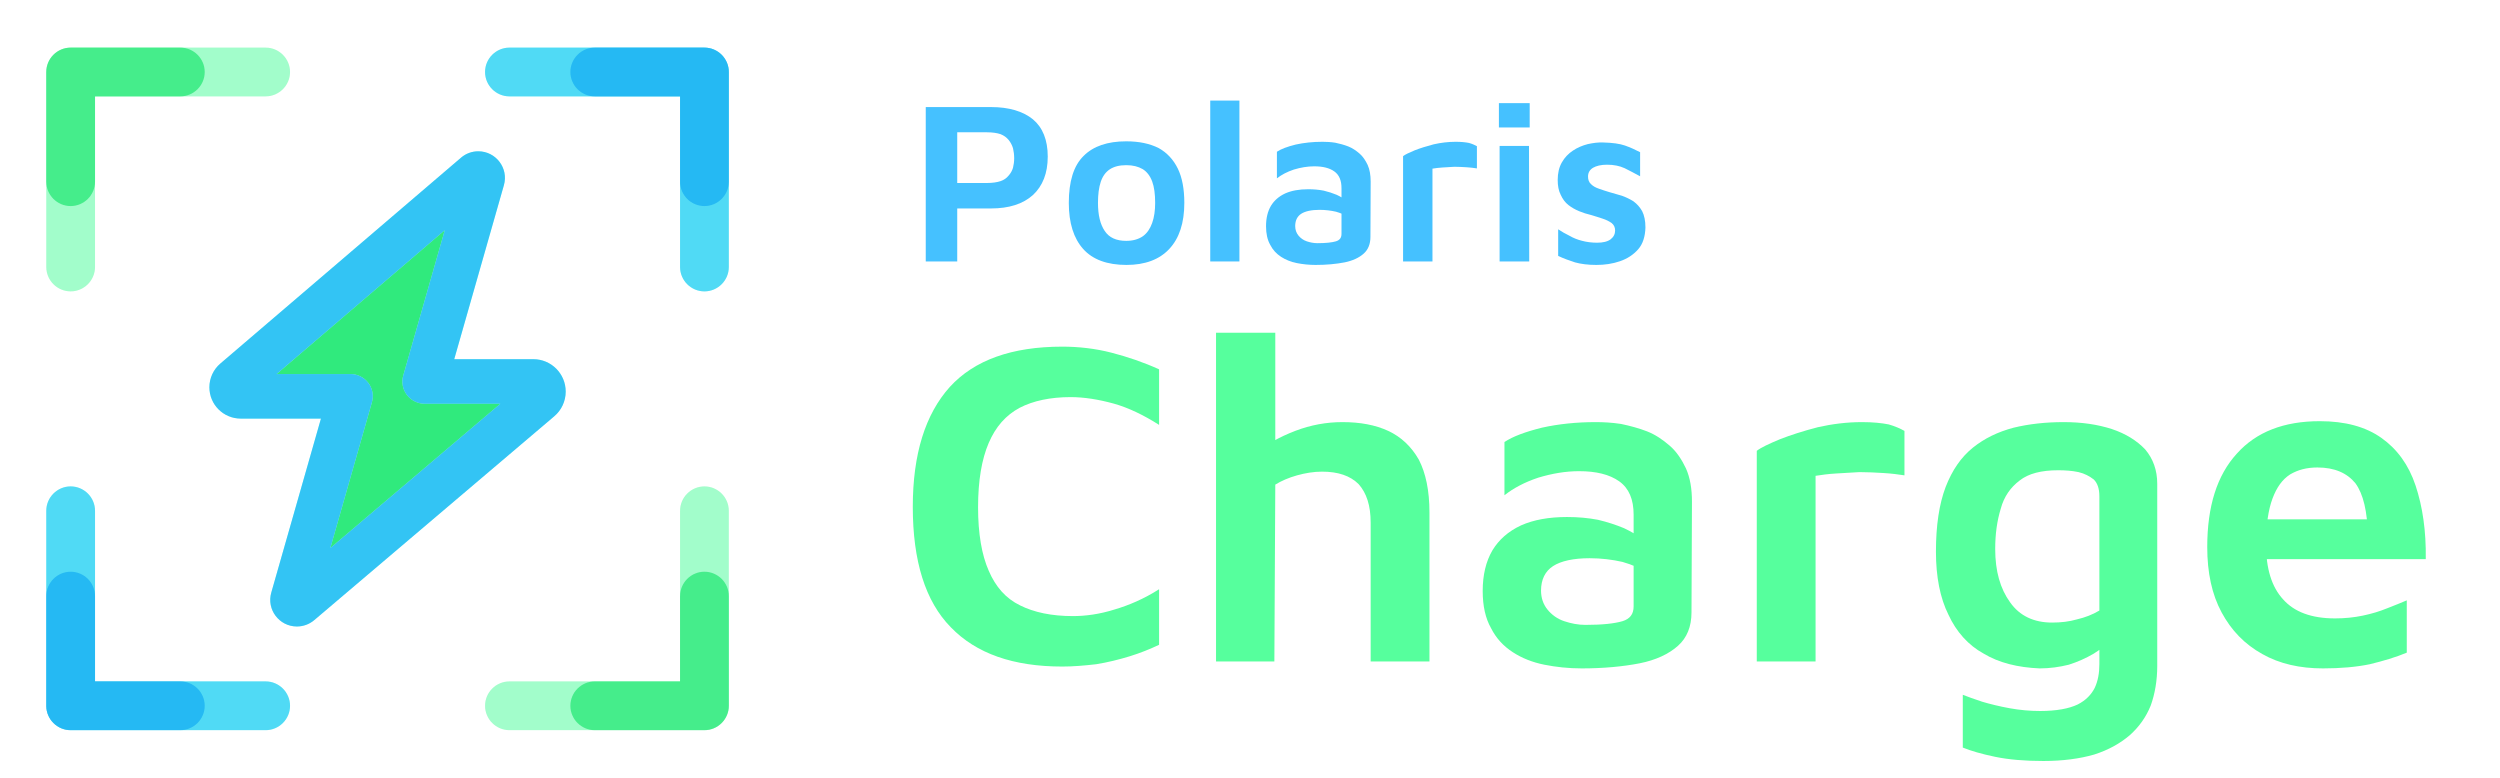
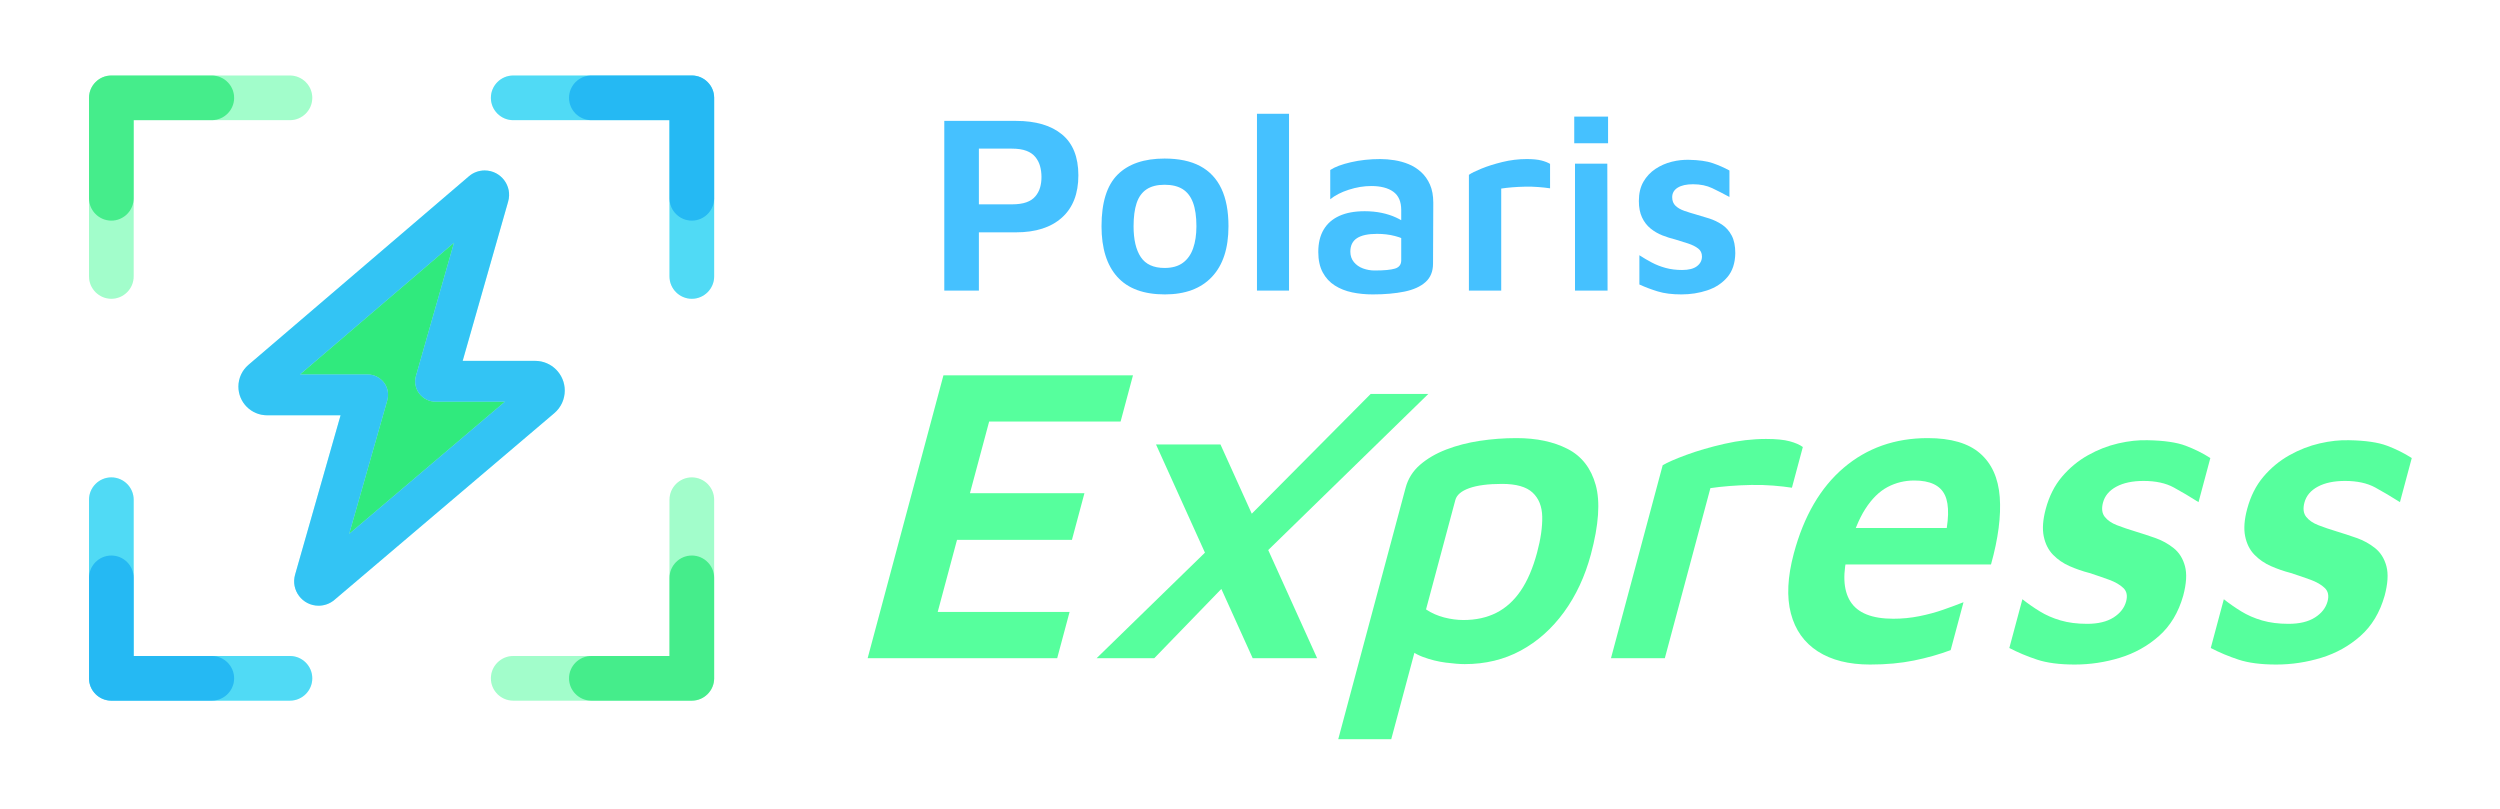
- <svg xmlns="http://www.w3.org/2000/svg" width="100%" height="100%" viewBox="0 0 1350 420" version="1.1" xml:space="preserve" style="fill-rule:evenodd;clip-rule:evenodd;stroke-linejoin:round;stroke-miterlimit:2;">
-   <g transform="matrix(0.837662,0,0,0.837662,-76.3764,-113.383)">
-     <g transform="matrix(1,0,0,1,11.0078,56.0543)">
-       <g transform="matrix(1.96429,0,0,1.96429,7.54952e-14,11.7857)">
-         <g id="Full-Trans-Semi" transform="matrix(1.4,0,0,1.4,-168,-58)">
-           <g id="Final-Edges">
-             <g id="Full-Trans-Semi1">
-               <g>
-                 <g transform="matrix(0.357143,0,0,0.357143,160,65.7143)">
-                   <path d="M0,336C0,327.2 7.2,320 16,320C24.8,320 32,327.2 32,336L32,448L144,448C152.8,448 160,455.2 160,464C160,472.8 152.8,480 144,480L16,480C7.2,480 0,472.8 0,464L0,336Z" style="fill:rgb(128,255,247);" />
-                 </g>
-                 <g transform="matrix(0.357143,0,0,0.357143,160,65.7143)">
-                   <path d="M432,32C440.8,32 448,39.2 448,48L448,176C448,184.8 440.8,192 432,192C423.2,192 416,184.8 416,176L416,64L304,64C295.2,64 288,56.8 288,48C288,39.2 295.2,32 304,32L432,32Z" style="fill:rgb(128,255,247);" />
-                 </g>
-               </g>
-               <g>
-                 <g transform="matrix(0.357143,0,0,0.357143,160,65.7143)">
-                   <path d="M416,336C416,327.2 423.2,320 432,320C440.8,320 448,327.2 448,336L448,464C448,472.8 440.8,480 432,480L304,480C295.2,480 288,472.8 288,464C288,455.2 295.2,448 304,448L416,448L416,336Z" style="fill:rgb(221,255,235);" />
-                 </g>
-                 <g transform="matrix(0.357143,0,0,0.357143,160,65.7143)">
-                   <path d="M144,32C152.8,32 160,39.2 160,48C160,56.8 152.8,64 144,64L32,64L32,176C32,184.8 24.8,192 16,192C7.2,192 0,184.8 0,176L0,48C0,39.2 7.2,32 16,32L144,32Z" style="fill:rgb(221,255,235);" />
-                 </g>
-               </g>
+ <svg xmlns="http://www.w3.org/2000/svg" width="100%" height="100%" viewBox="0 0 1700 550" version="1.1" xml:space="preserve" style="fill-rule:evenodd;clip-rule:evenodd;stroke-linejoin:round;stroke-miterlimit:2;">
+   <g>
+     <g>
+       <g>
+         <g id="Final-Edges">
+           <g id="Full-Trans-Semi">
+             <g>
+               <path d="M60.53,339.802c0,-8.35 6.832,-15.182 15.182,-15.182c8.35,-0 15.182,6.832 15.182,15.182l-0,106.272l106.272,0c8.35,0 15.182,6.832 15.182,15.182c0,8.35 -6.832,15.182 -15.182,15.182l-121.454,-0c-8.35,-0 -15.182,-6.832 -15.182,-15.182l0,-121.454Z" style="fill:#80fff7;" />
+               <path d="M470.438,51.348c8.35,0 15.182,6.832 15.182,15.182l-0,121.454c-0,8.35 -6.832,15.182 -15.182,15.182c-8.35,-0 -15.182,-6.832 -15.182,-15.182l0,-106.272l-106.272,-0c-8.35,-0 -15.182,-6.832 -15.182,-15.182c0,-8.35 6.832,-15.182 15.182,-15.182l121.454,0Z" style="fill:#80fff7;" />
+             </g>
+             <g>
+               <path d="M455.256,339.802c0,-8.35 6.832,-15.182 15.182,-15.182c8.35,-0 15.182,6.832 15.182,15.182l-0,121.454c-0,8.35 -6.832,15.182 -15.182,15.182l-121.454,-0c-8.35,-0 -15.182,-6.832 -15.182,-15.182c0,-8.35 6.832,-15.182 15.182,-15.182l106.272,0l0,-106.272Z" style="fill:#ddffeb;" />
+               <path d="M197.166,51.348c8.35,0 15.182,6.832 15.182,15.182c0,8.35 -6.832,15.182 -15.182,15.182l-106.272,-0l-0,106.272c-0,8.35 -6.832,15.182 -15.182,15.182c-8.35,-0 -15.182,-6.832 -15.182,-15.182l0,-121.454c0,-8.35 6.832,-15.182 15.182,-15.182l121.454,0Z" style="fill:#ddffeb;" />
            </g>
          </g>
        </g>
-         <g transform="matrix(0.892625,0,0,0.892625,30.0025,-20.4056)">
-           <g transform="matrix(0.341228,0,0,0.341228,78.1794,116.993)">
-             <path d="M104.4,240L184,240C191.5,240 198.6,243.5 203.2,249.5C207.8,255.5 209.2,263.3 207.1,270.5L162.3,427.5L345.5,272L264,272C256.5,272 249.4,268.5 244.8,262.5C240.2,256.5 238.8,248.7 240.9,241.5L285.6,85L104.4,240Z" style="fill:rgb(221,255,235);fill-rule:nonzero;" />
-           </g>
-           <g transform="matrix(0.341228,0,0,0.341228,78.1794,116.993)">
-             <path d="M321.7,0C340.8,0 354.6,18.3 349.3,36.6L295.8,224L381,224C400.3,224 415.9,239.6 415.9,258.9C415.9,269.2 411.4,278.9 403.6,285.5L144.9,505.2C139.7,509.6 133.1,512 126.3,512C107.2,512 93.4,493.7 98.7,475.4L152.2,288L65.8,288C47.1,288 32,272.9 32,254.3C32,244.4 36.3,235.1 43.8,228.7L303.1,6.9C308.3,2.4 314.9,0 321.7,0ZM285.6,85L104.4,240L184,240C191.5,240 198.6,243.5 203.2,249.5C207.8,255.5 209.2,263.3 207.1,270.5L162.3,427.5L345.5,272L264,272C256.5,272 249.4,268.5 244.8,262.5C240.2,256.5 238.8,248.7 240.9,241.5L285.6,85Z" style="fill:rgb(128,255,247);fill-rule:nonzero;" />
-           </g>
+         <g>
+           <path d="M203.972,254.644l46.011,0c4.335,0 8.439,2.024 11.098,5.492c2.659,3.468 3.468,7.976 2.254,12.138l-25.895,90.75l105.894,-89.883l-47.109,0c-4.335,0 -8.439,-2.023 -11.098,-5.491c-2.659,-3.468 -3.468,-7.977 -2.254,-12.138l25.837,-90.461l-104.738,89.593Z" style="fill:#ddffeb;fill-rule:nonzero;" />
+           <path d="M329.577,115.919c11.04,-0 19.017,10.577 15.953,21.155l-30.924,108.322l49.248,0c11.156,0 20.173,9.017 20.173,20.173c-0,5.954 -2.601,11.561 -7.11,15.376l-149.535,126.992c-3.005,2.543 -6.82,3.93 -10.751,3.93c-11.04,0 -19.017,-10.578 -15.953,-21.156l30.924,-108.321l-49.941,-0c-10.81,-0 -19.538,-8.729 -19.538,-19.48c0,-5.722 2.486,-11.098 6.821,-14.797l149.882,-128.206c3.005,-2.601 6.82,-3.988 10.751,-3.988Zm-20.867,49.132l-104.738,89.593l46.011,0c4.335,0 8.439,2.024 11.098,5.492c2.659,3.468 3.468,7.976 2.254,12.138l-25.895,90.75l105.894,-89.883l-47.109,0c-4.335,0 -8.439,-2.023 -11.098,-5.491c-2.659,-3.468 -3.468,-7.977 -2.254,-12.138l25.837,-90.461Z" style="fill:#80fff7;fill-rule:nonzero;" />
        </g>
      </g>
-       <g transform="matrix(1.96429,0,0,1.96429,19.6429,-78.0804)">
-         <g id="Final-Edges1" transform="matrix(0.973913,0,0,0.973913,-17.3043,12.9674)">
-           <g opacity="0.75">
-             <g id="Full-Trans-Semi2" transform="matrix(1.4375,0,0,1.4375,-165,-25.8929)">
-               <g opacity="0.5">
-                 <g>
-                   <g transform="matrix(0.357143,0,0,0.357143,160,65.7143)">
-                     <path d="M0,336C0,327.2 7.2,320 16,320C24.8,320 32,327.2 32,336L32,448L144,448C152.8,448 160,455.2 160,464C160,472.8 152.8,480 144,480L16,480C7.2,480 0,472.8 0,464L0,336Z" style="fill:rgb(0,157,241);" />
-                   </g>
-                   <g transform="matrix(0.357143,0,0,0.357143,160,65.7143)">
-                     <path d="M432,32C440.8,32 448,39.2 448,48L448,176C448,184.8 440.8,192 432,192C423.2,192 416,184.8 416,176L416,64L304,64C295.2,64 288,56.8 288,48C288,39.2 295.2,32 304,32L432,32Z" style="fill:rgb(0,157,241);" />
-                   </g>
-                 </g>
-                 <g opacity="0.8">
-                   <g transform="matrix(0.357143,0,0,0.357143,160,65.7143)">
-                     <path d="M416,336C416,327.2 423.2,320 432,320C440.8,320 448,327.2 448,336L448,464C448,472.8 440.8,480 432,480L304,480C295.2,480 288,472.8 288,464C288,455.2 295.2,448 304,448L416,448L416,336Z" style="fill:rgb(25,247,128);" />
-                   </g>
-                   <g transform="matrix(0.357143,0,0,0.357143,160,65.7143)">
-                     <path d="M144,32C152.8,32 160,39.2 160,48C160,56.8 152.8,64 144,64L32,64L32,176C32,184.8 24.8,192 16,192C7.2,192 0,184.8 0,176L0,48C0,39.2 7.2,32 16,32L144,32Z" style="fill:rgb(25,247,128);" />
-                   </g>
-                 </g>
-               </g>
+       <g>
+         <g id="Final-Edges1" opacity="0.75">
+           <g id="Full-Trans-Semi1" opacity="0.5">
+             <g>
+               <path d="M60.53,339.802c0,-8.35 6.832,-15.182 15.182,-15.182c8.35,-0 15.182,6.832 15.182,15.182l-0,106.272l106.272,0c8.35,0 15.182,6.832 15.182,15.182c0,8.35 -6.832,15.182 -15.182,15.182l-121.454,-0c-8.35,-0 -15.182,-6.832 -15.182,-15.182l0,-121.454Z" style="fill:#009df1;" />
+               <path d="M470.438,51.348c8.35,0 15.182,6.832 15.182,15.182l-0,121.454c-0,8.35 -6.832,15.182 -15.182,15.182c-8.35,-0 -15.182,-6.832 -15.182,-15.182l0,-106.272l-106.272,-0c-8.35,-0 -15.182,-6.832 -15.182,-15.182c0,-8.35 6.832,-15.182 15.182,-15.182l121.454,0Z" style="fill:#009df1;" />
            </g>
-             <g id="Mini-Opaque-Semi" transform="matrix(1.4375,0,0,1.4375,-165,-25.8929)">
-               <g opacity="0.9">
-                 <g>
-                   <g transform="matrix(0.357143,0,0,0.357143,160,65.7143)">
-                     <path d="M0,392C0,383.2 7.2,376 16,376C24.8,376 32,383.2 32,392L32,448L88,448C96.8,448 104,455.2 104,464C104,472.8 96.8,480 88,480L16,480C7.2,480 0,472.8 0,464L0,392Z" style="fill:rgb(0,157,241);" />
-                   </g>
-                   <g transform="matrix(0.357143,0,0,0.357143,160,65.7143)">
-                     <path d="M432,32C440.8,32 448,39.2 448,48L448,120C448,128.8 440.8,136 432,136C423.2,136 416,128.8 416,120L416,64L360,64C351.2,64 344,56.8 344,48C344,39.2 351.2,32 360,32L432,32Z" style="fill:rgb(0,157,241);" />
-                   </g>
-                 </g>
-                 <g>
-                   <g transform="matrix(0.357143,0,0,0.357143,160,65.7143)">
-                     <path d="M416,392C416,383.2 423.2,376 432,376C440.8,376 448,383.2 448,392L448,464C448,472.8 440.8,480 432,480L360,480C351.2,480 344,472.8 344,464C344,455.2 351.2,448 360,448L416,448L416,392Z" style="fill:rgb(5,228,98);" />
-                   </g>
-                   <g transform="matrix(0.357143,0,0,0.357143,160,65.7143)">
-                     <path d="M88,32C96.8,32 104,39.2 104,48C104,56.8 96.8,64 88,64L32,64L32,120C32,128.8 24.8,136 16,136C7.2,136 0,128.8 0,120L0,48C0,39.2 7.2,32 16,32L88,32Z" style="fill:rgb(5,228,98);" />
-                   </g>
-                 </g>
-               </g>
+             <g opacity="0.8">
+               <path d="M455.256,339.802c0,-8.35 6.832,-15.182 15.182,-15.182c8.35,-0 15.182,6.832 15.182,15.182l-0,121.454c-0,8.35 -6.832,15.182 -15.182,15.182l-121.454,-0c-8.35,-0 -15.182,-6.832 -15.182,-15.182c0,-8.35 6.832,-15.182 15.182,-15.182l106.272,0l0,-106.272Z" style="fill:#19f780;" />
+               <path d="M197.166,51.348c8.35,0 15.182,6.832 15.182,15.182c0,8.35 -6.832,15.182 -15.182,15.182l-106.272,-0l-0,106.272c-0,8.35 -6.832,15.182 -15.182,15.182c-8.35,-0 -15.182,-6.832 -15.182,-15.182l0,-121.454c0,-8.35 6.832,-15.182 15.182,-15.182l121.454,0Z" style="fill:#19f780;" />
+             </g>
+           </g>
+           <g id="Mini-Opaque-Semi" opacity="0.9">
+             <g>
+               <path d="M60.53,392.938c0,-8.35 6.832,-15.182 15.182,-15.182c8.35,0 15.182,6.832 15.182,15.182l-0,53.136l53.136,0c8.35,0 15.182,6.832 15.182,15.182c-0,8.35 -6.832,15.182 -15.182,15.182l-68.318,-0c-8.35,-0 -15.182,-6.832 -15.182,-15.182l0,-68.318Z" style="fill:#009df1;" />
+               <path d="M470.438,51.348c8.35,0 15.182,6.832 15.182,15.182l-0,68.318c-0,8.35 -6.832,15.182 -15.182,15.182c-8.35,-0 -15.182,-6.832 -15.182,-15.182l0,-53.136l-53.136,-0c-8.35,-0 -15.182,-6.832 -15.182,-15.182c0,-8.35 6.832,-15.182 15.182,-15.182l68.318,0Z" style="fill:#009df1;" />
+             </g>
+             <g>
+               <path d="M455.256,392.938c0,-8.35 6.832,-15.182 15.182,-15.182c8.35,0 15.182,6.832 15.182,15.182l-0,68.318c-0,8.35 -6.832,15.182 -15.182,15.182l-68.318,-0c-8.35,-0 -15.182,-6.832 -15.182,-15.182c0,-8.35 6.832,-15.182 15.182,-15.182l53.136,0l0,-53.136Z" style="fill:#05e462;" />
+               <path d="M144.03,51.348c8.35,0 15.182,6.832 15.182,15.182c-0,8.35 -6.832,15.182 -15.182,15.182l-53.136,-0l-0,53.136c-0,8.35 -6.832,15.182 -15.182,15.182c-8.35,-0 -15.182,-6.832 -15.182,-15.182l0,-68.318c0,-8.35 6.832,-15.182 15.182,-15.182l68.318,0Z" style="fill:#05e462;" />
            </g>
          </g>
        </g>
-         <g transform="matrix(0.892625,0,0,0.892625,20.0025,25.3444)">
-           <g transform="matrix(0.341228,0,0,0.341228,78.1794,116.993)">
-             <path d="M104.4,240L184,240C191.5,240 198.6,243.5 203.2,249.5C207.8,255.5 209.2,263.3 207.1,270.5L162.3,427.5L345.5,272L264,272C256.5,272 249.4,268.5 244.8,262.5C240.2,256.5 238.8,248.7 240.9,241.5L285.6,85L104.4,240Z" style="fill:rgb(5,228,98);fill-opacity:0.8;fill-rule:nonzero;" />
-           </g>
-           <g transform="matrix(0.341228,0,0,0.341228,78.1794,116.993)">
-             <path d="M321.7,0C340.8,0 354.6,18.3 349.3,36.6L295.8,224L381,224C400.3,224 415.9,239.6 415.9,258.9C415.9,269.2 411.4,278.9 403.6,285.5L144.9,505.2C139.7,509.6 133.1,512 126.3,512C107.2,512 93.4,493.7 98.7,475.4L152.2,288L65.8,288C47.1,288 32,272.9 32,254.3C32,244.4 36.3,235.1 43.8,228.7L303.1,6.9C308.3,2.4 314.9,0 321.7,0ZM285.6,85L104.4,240L184,240C191.5,240 198.6,243.5 203.2,249.5C207.8,255.5 209.2,263.3 207.1,270.5L162.3,427.5L345.5,272L264,272C256.5,272 249.4,268.5 244.8,262.5C240.2,256.5 238.8,248.7 240.9,241.5L285.6,85Z" style="fill:rgb(0,157,241);fill-opacity:0.6;fill-rule:nonzero;" />
-           </g>
+         <g>
+           <path d="M203.972,254.644l46.011,0c4.335,0 8.439,2.024 11.098,5.492c2.659,3.468 3.468,7.976 2.254,12.138l-25.895,90.75l105.894,-89.883l-47.109,0c-4.335,0 -8.439,-2.023 -11.098,-5.491c-2.659,-3.468 -3.468,-7.977 -2.254,-12.138l25.837,-90.461l-104.738,89.593Z" style="fill:#05e462;fill-opacity:0.8;fill-rule:nonzero;" />
+           <path d="M329.577,115.919c11.04,-0 19.017,10.577 15.953,21.155l-30.924,108.322l49.248,0c11.156,0 20.173,9.017 20.173,20.173c-0,5.954 -2.601,11.561 -7.11,15.376l-149.535,126.992c-3.005,2.543 -6.82,3.93 -10.751,3.93c-11.04,0 -19.017,-10.578 -15.953,-21.156l30.924,-108.321l-49.941,-0c-10.81,-0 -19.538,-8.729 -19.538,-19.48c0,-5.722 2.486,-11.098 6.821,-14.797l149.882,-128.206c3.005,-2.601 6.82,-3.988 10.751,-3.988Zm-20.867,49.132l-104.738,89.593l46.011,0c4.335,0 8.439,2.024 11.098,5.492c2.659,3.468 3.468,7.976 2.254,12.138l-25.895,90.75l105.894,-89.883l-47.109,0c-4.335,0 -8.439,-2.023 -11.098,-5.491c-2.659,-3.468 -3.468,-7.977 -2.254,-12.138l25.837,-90.461Z" style="fill:#009df1;fill-opacity:0.6;fill-rule:nonzero;" />
        </g>
      </g>
    </g>
-     <g id="Final-Text" transform="matrix(1.0139,0,0,1.86781,300.839,-106.872)">
-       <g opacity="0.9">
-         <g transform="matrix(1.17744,0,0,0.639142,-39.4108,183.015)">
-           <g transform="matrix(250,0,0,250,340,273.75)">
-             <path d="M0.366,0.011C0.26,0.011 0.18,-0.017 0.125,-0.074C0.07,-0.13 0.043,-0.217 0.043,-0.334C0.043,-0.448 0.07,-0.534 0.123,-0.593C0.176,-0.651 0.257,-0.68 0.366,-0.68C0.401,-0.68 0.437,-0.676 0.472,-0.667C0.507,-0.658 0.542,-0.646 0.575,-0.631L0.575,-0.511C0.542,-0.532 0.509,-0.548 0.477,-0.557C0.444,-0.566 0.413,-0.571 0.384,-0.571C0.34,-0.571 0.303,-0.563 0.274,-0.548C0.244,-0.532 0.222,-0.507 0.207,-0.472C0.192,-0.437 0.184,-0.391 0.184,-0.333C0.184,-0.276 0.192,-0.23 0.207,-0.196C0.222,-0.161 0.244,-0.136 0.275,-0.121C0.305,-0.106 0.343,-0.098 0.389,-0.098C0.416,-0.098 0.446,-0.102 0.478,-0.112C0.509,-0.121 0.542,-0.135 0.575,-0.156L0.575,-0.036C0.556,-0.027 0.534,-0.018 0.511,-0.011C0.488,-0.004 0.464,0.002 0.439,0.006C0.413,0.009 0.389,0.011 0.366,0.011Z" style="fill:rgb(68,255,146);fill-rule:nonzero;" />
-           </g>
-           <g transform="matrix(250,0,0,250,497,273.75)">
-             <path d="M0.07,-0L0.07,-0.71L0.198,-0.71L0.198,-0.417L0.151,-0.447C0.177,-0.468 0.207,-0.485 0.241,-0.498C0.275,-0.511 0.309,-0.517 0.343,-0.517C0.381,-0.517 0.414,-0.511 0.442,-0.498C0.47,-0.485 0.492,-0.464 0.508,-0.436C0.523,-0.407 0.531,-0.369 0.531,-0.322L0.531,-0L0.404,-0L0.404,-0.3C0.404,-0.337 0.395,-0.364 0.378,-0.383C0.36,-0.401 0.334,-0.41 0.299,-0.41C0.281,-0.41 0.263,-0.407 0.245,-0.402C0.227,-0.397 0.211,-0.39 0.198,-0.382L0.196,-0L0.07,-0Z" style="fill:rgb(68,255,146);fill-rule:nonzero;" />
-           </g>
-           <g transform="matrix(250,0,0,250,647.25,273.75)">
-             <path d="M0.259,0.015C0.23,0.015 0.203,0.012 0.178,0.007C0.153,0.002 0.13,-0.007 0.11,-0.02C0.09,-0.033 0.074,-0.05 0.063,-0.072C0.051,-0.093 0.045,-0.12 0.045,-0.152C0.045,-0.187 0.052,-0.216 0.066,-0.24C0.08,-0.263 0.1,-0.281 0.128,-0.294C0.155,-0.306 0.188,-0.312 0.227,-0.312C0.251,-0.312 0.273,-0.31 0.294,-0.306C0.315,-0.301 0.333,-0.295 0.35,-0.288C0.367,-0.28 0.38,-0.272 0.391,-0.263L0.4,-0.192C0.386,-0.201 0.368,-0.209 0.347,-0.215C0.325,-0.22 0.301,-0.223 0.276,-0.223C0.241,-0.223 0.214,-0.217 0.197,-0.206C0.18,-0.195 0.171,-0.177 0.171,-0.153C0.171,-0.137 0.176,-0.123 0.185,-0.112C0.194,-0.101 0.206,-0.092 0.221,-0.087C0.236,-0.082 0.251,-0.079 0.267,-0.079C0.304,-0.079 0.33,-0.082 0.347,-0.087C0.363,-0.092 0.371,-0.102 0.371,-0.119L0.371,-0.317C0.371,-0.35 0.361,-0.374 0.34,-0.389C0.319,-0.404 0.29,-0.411 0.253,-0.411C0.224,-0.411 0.195,-0.406 0.165,-0.397C0.135,-0.387 0.111,-0.374 0.092,-0.359L0.092,-0.474C0.11,-0.486 0.137,-0.496 0.173,-0.505C0.209,-0.513 0.248,-0.517 0.289,-0.517C0.306,-0.517 0.325,-0.516 0.344,-0.513C0.363,-0.509 0.382,-0.504 0.4,-0.497C0.418,-0.49 0.434,-0.479 0.449,-0.466C0.464,-0.453 0.475,-0.436 0.484,-0.417C0.493,-0.397 0.497,-0.373 0.497,-0.345L0.496,-0.106C0.496,-0.075 0.486,-0.051 0.467,-0.034C0.447,-0.016 0.419,-0.003 0.384,0.004C0.348,0.011 0.306,0.015 0.259,0.015Z" style="fill:rgb(68,255,146);fill-rule:nonzero;" />
-           </g>
-           <g transform="matrix(250,0,0,250,789,273.75)">
-             <path d="M0.07,-0L0.07,-0.455C0.079,-0.462 0.096,-0.47 0.12,-0.48C0.143,-0.489 0.171,-0.498 0.202,-0.506C0.233,-0.513 0.265,-0.517 0.297,-0.517C0.321,-0.517 0.34,-0.515 0.355,-0.512C0.369,-0.508 0.38,-0.503 0.389,-0.498L0.389,-0.402C0.376,-0.404 0.361,-0.406 0.344,-0.407C0.327,-0.408 0.309,-0.409 0.292,-0.409C0.274,-0.408 0.257,-0.407 0.241,-0.406C0.224,-0.405 0.21,-0.403 0.197,-0.401L0.197,-0L0.07,-0Z" style="fill:rgb(68,255,146);fill-rule:nonzero;" />
-           </g>
-           <g transform="matrix(250,0,0,250,892.5,273.75)">
-             <path d="M0.267,0.015C0.22,0.013 0.179,0.003 0.146,-0.017C0.113,-0.035 0.087,-0.064 0.07,-0.101C0.052,-0.137 0.043,-0.183 0.043,-0.237C0.043,-0.294 0.05,-0.34 0.064,-0.377C0.078,-0.413 0.097,-0.441 0.123,-0.462C0.148,-0.482 0.177,-0.496 0.211,-0.505C0.244,-0.513 0.28,-0.517 0.319,-0.517C0.358,-0.517 0.392,-0.512 0.423,-0.502C0.453,-0.492 0.477,-0.477 0.495,-0.458C0.512,-0.438 0.521,-0.413 0.521,-0.384L0.521,0.01C0.521,0.041 0.516,0.07 0.507,0.095C0.497,0.12 0.482,0.141 0.462,0.159C0.441,0.177 0.416,0.191 0.385,0.201C0.354,0.21 0.317,0.215 0.275,0.215C0.235,0.215 0.2,0.212 0.171,0.206C0.142,0.2 0.118,0.193 0.101,0.186L0.101,0.072C0.111,0.076 0.125,0.081 0.143,0.087C0.16,0.092 0.18,0.097 0.202,0.101C0.224,0.105 0.246,0.107 0.268,0.107C0.303,0.107 0.33,0.102 0.349,0.093C0.367,0.084 0.379,0.071 0.386,0.057C0.393,0.042 0.396,0.025 0.396,0.006L0.396,-0.073L0.425,-0.051C0.414,-0.038 0.4,-0.027 0.384,-0.017C0.367,-0.007 0.349,0.001 0.33,0.007C0.31,0.012 0.289,0.015 0.267,0.015ZM0.294,-0.084C0.313,-0.084 0.331,-0.086 0.348,-0.091C0.365,-0.095 0.381,-0.101 0.396,-0.11L0.396,-0.357C0.396,-0.373 0.392,-0.385 0.384,-0.393C0.375,-0.4 0.364,-0.406 0.351,-0.409C0.337,-0.412 0.322,-0.413 0.307,-0.413C0.271,-0.413 0.243,-0.406 0.224,-0.391C0.204,-0.376 0.19,-0.356 0.183,-0.33C0.175,-0.304 0.171,-0.275 0.171,-0.243C0.171,-0.195 0.182,-0.157 0.203,-0.128C0.224,-0.098 0.255,-0.084 0.294,-0.084Z" style="fill:rgb(68,255,146);fill-rule:nonzero;" />
-           </g>
-           <g transform="matrix(250,0,0,250,1039,273.75)">
-             <path d="M0.293,0.015C0.243,0.015 0.199,0.005 0.162,-0.016C0.124,-0.037 0.095,-0.067 0.074,-0.106C0.053,-0.145 0.043,-0.192 0.043,-0.247C0.043,-0.335 0.064,-0.402 0.107,-0.449C0.149,-0.496 0.209,-0.519 0.286,-0.519C0.341,-0.519 0.385,-0.507 0.419,-0.483C0.453,-0.459 0.478,-0.425 0.493,-0.38C0.508,-0.335 0.516,-0.282 0.515,-0.221L0.125,-0.221L0.116,-0.307L0.414,-0.307L0.39,-0.271C0.389,-0.324 0.38,-0.362 0.363,-0.385C0.345,-0.407 0.318,-0.419 0.281,-0.419C0.258,-0.419 0.239,-0.414 0.222,-0.404C0.205,-0.393 0.193,-0.376 0.184,-0.352C0.175,-0.328 0.17,-0.295 0.17,-0.253C0.17,-0.201 0.182,-0.161 0.207,-0.134C0.231,-0.107 0.268,-0.093 0.319,-0.093C0.34,-0.093 0.36,-0.095 0.379,-0.099C0.398,-0.103 0.415,-0.108 0.432,-0.115C0.448,-0.121 0.462,-0.127 0.474,-0.132L0.474,-0.019C0.45,-0.009 0.423,-0.001 0.394,0.006C0.365,0.012 0.331,0.015 0.293,0.015Z" style="fill:rgb(68,255,146);fill-rule:nonzero;" />
-           </g>
-         </g>
-         <g transform="matrix(1.17744,0,0,0.639142,-5.99905,97.6829)">
-           <g transform="matrix(125,0,0,125,320,191.262)">
-             <path d="M0.211,-0.229L0.211,-0L0.075,-0L0.075,-0.667L0.357,-0.667C0.434,-0.667 0.495,-0.649 0.538,-0.614C0.58,-0.579 0.602,-0.525 0.602,-0.453C0.602,-0.381 0.58,-0.326 0.538,-0.287C0.495,-0.248 0.434,-0.229 0.357,-0.229L0.211,-0.229ZM0.211,-0.339L0.34,-0.339C0.363,-0.339 0.383,-0.342 0.398,-0.347C0.413,-0.352 0.424,-0.36 0.433,-0.371C0.442,-0.381 0.448,-0.392 0.452,-0.405C0.455,-0.418 0.457,-0.431 0.457,-0.446C0.457,-0.461 0.455,-0.476 0.452,-0.489C0.448,-0.502 0.442,-0.514 0.433,-0.525C0.424,-0.536 0.413,-0.544 0.398,-0.55C0.383,-0.555 0.363,-0.558 0.34,-0.558L0.211,-0.558L0.211,-0.339Z" style="fill:rgb(49,186,255);fill-rule:nonzero;" />
-           </g>
-           <g transform="matrix(125,0,0,125,401.25,191.262)">
-             <path d="M0.292,0.015C0.209,0.015 0.146,-0.008 0.105,-0.054C0.064,-0.1 0.043,-0.166 0.043,-0.253C0.043,-0.346 0.064,-0.414 0.107,-0.456C0.149,-0.498 0.21,-0.519 0.291,-0.519C0.347,-0.519 0.393,-0.509 0.431,-0.49C0.467,-0.47 0.495,-0.44 0.514,-0.401C0.533,-0.362 0.542,-0.312 0.542,-0.253C0.542,-0.166 0.52,-0.1 0.477,-0.054C0.434,-0.008 0.372,0.015 0.292,0.015ZM0.291,-0.089C0.32,-0.089 0.344,-0.096 0.363,-0.109C0.381,-0.122 0.394,-0.141 0.403,-0.166C0.412,-0.191 0.416,-0.22 0.416,-0.253C0.416,-0.291 0.412,-0.322 0.403,-0.346C0.394,-0.37 0.38,-0.388 0.362,-0.399C0.343,-0.41 0.32,-0.416 0.291,-0.416C0.262,-0.416 0.238,-0.41 0.22,-0.398C0.202,-0.386 0.189,-0.368 0.181,-0.344C0.173,-0.32 0.169,-0.29 0.169,-0.253C0.169,-0.2 0.179,-0.16 0.198,-0.132C0.217,-0.103 0.248,-0.089 0.291,-0.089Z" style="fill:rgb(49,186,255);fill-rule:nonzero;" />
-           </g>
-           <g transform="matrix(125,0,0,125,474.25,191.262)">
-             <rect x="0.07" y="-0.695" width="0.126" height="0.695" style="fill:rgb(49,186,255);fill-rule:nonzero;" />
-           </g>
-           <g transform="matrix(125,0,0,125,507.5,191.262)">
-             <path d="M0.259,0.015C0.23,0.015 0.203,0.012 0.178,0.007C0.153,0.002 0.13,-0.007 0.11,-0.02C0.09,-0.033 0.074,-0.05 0.063,-0.072C0.051,-0.093 0.045,-0.12 0.045,-0.152C0.045,-0.187 0.052,-0.216 0.066,-0.24C0.08,-0.263 0.1,-0.281 0.128,-0.294C0.155,-0.306 0.188,-0.312 0.227,-0.312C0.251,-0.312 0.273,-0.31 0.294,-0.306C0.315,-0.301 0.333,-0.295 0.35,-0.288C0.367,-0.28 0.38,-0.272 0.391,-0.263L0.4,-0.192C0.386,-0.201 0.368,-0.209 0.347,-0.215C0.325,-0.22 0.301,-0.223 0.276,-0.223C0.241,-0.223 0.214,-0.217 0.197,-0.206C0.18,-0.195 0.171,-0.177 0.171,-0.153C0.171,-0.137 0.176,-0.123 0.185,-0.112C0.194,-0.101 0.206,-0.092 0.221,-0.087C0.236,-0.082 0.251,-0.079 0.267,-0.079C0.304,-0.079 0.33,-0.082 0.347,-0.087C0.363,-0.092 0.371,-0.102 0.371,-0.119L0.371,-0.317C0.371,-0.35 0.361,-0.374 0.34,-0.389C0.319,-0.404 0.29,-0.411 0.253,-0.411C0.224,-0.411 0.195,-0.406 0.165,-0.397C0.135,-0.387 0.111,-0.374 0.092,-0.359L0.092,-0.474C0.11,-0.486 0.137,-0.496 0.173,-0.505C0.209,-0.513 0.248,-0.517 0.289,-0.517C0.306,-0.517 0.325,-0.516 0.344,-0.513C0.363,-0.509 0.382,-0.504 0.4,-0.497C0.418,-0.49 0.434,-0.479 0.449,-0.466C0.464,-0.453 0.475,-0.436 0.484,-0.417C0.493,-0.397 0.497,-0.373 0.497,-0.345L0.496,-0.106C0.496,-0.075 0.486,-0.051 0.467,-0.034C0.447,-0.016 0.419,-0.003 0.384,0.004C0.348,0.011 0.306,0.015 0.259,0.015Z" style="fill:rgb(49,186,255);fill-rule:nonzero;" />
-           </g>
-           <g transform="matrix(125,0,0,125,578.375,191.262)">
-             <path d="M0.07,-0L0.07,-0.455C0.079,-0.462 0.096,-0.47 0.12,-0.48C0.143,-0.489 0.171,-0.498 0.202,-0.506C0.233,-0.513 0.265,-0.517 0.297,-0.517C0.321,-0.517 0.34,-0.515 0.355,-0.512C0.369,-0.508 0.38,-0.503 0.389,-0.498L0.389,-0.402C0.376,-0.404 0.361,-0.406 0.344,-0.407C0.327,-0.408 0.309,-0.409 0.292,-0.409C0.274,-0.408 0.257,-0.407 0.241,-0.406C0.224,-0.405 0.21,-0.403 0.197,-0.401L0.197,-0L0.07,-0Z" style="fill:rgb(49,186,255);fill-rule:nonzero;" />
-           </g>
-           <g transform="matrix(125,0,0,125,630.125,191.262)">
-             <path d="M0.073,-0L0.073,-0.499L0.2,-0.499L0.201,-0L0.073,-0ZM0.07,-0.579L0.07,-0.684L0.203,-0.684L0.203,-0.579L0.07,-0.579Z" style="fill:rgb(49,186,255);fill-rule:nonzero;" />
-           </g>
-           <g transform="matrix(125,0,0,125,664.25,191.262)">
-             <path d="M0.218,0.015C0.182,0.015 0.151,0.011 0.126,0.004C0.101,-0.004 0.076,-0.013 0.053,-0.024L0.053,-0.139C0.068,-0.129 0.085,-0.119 0.102,-0.111C0.119,-0.101 0.137,-0.094 0.157,-0.089C0.176,-0.084 0.198,-0.081 0.221,-0.081C0.247,-0.081 0.267,-0.086 0.28,-0.096C0.293,-0.106 0.299,-0.119 0.299,-0.134C0.299,-0.147 0.294,-0.158 0.284,-0.166C0.274,-0.173 0.261,-0.18 0.245,-0.185C0.229,-0.19 0.212,-0.196 0.194,-0.201C0.177,-0.205 0.161,-0.21 0.144,-0.217C0.127,-0.224 0.111,-0.233 0.097,-0.244C0.083,-0.255 0.072,-0.27 0.064,-0.288C0.055,-0.305 0.051,-0.327 0.051,-0.352C0.051,-0.382 0.057,-0.407 0.069,-0.428C0.081,-0.449 0.097,-0.466 0.117,-0.479C0.136,-0.492 0.158,-0.501 0.181,-0.507C0.204,-0.512 0.226,-0.515 0.248,-0.514C0.287,-0.513 0.318,-0.509 0.341,-0.501C0.364,-0.493 0.386,-0.483 0.407,-0.472L0.407,-0.368C0.384,-0.381 0.361,-0.392 0.34,-0.403C0.318,-0.413 0.293,-0.418 0.264,-0.418C0.238,-0.418 0.218,-0.413 0.204,-0.405C0.189,-0.396 0.182,-0.383 0.182,-0.367C0.182,-0.353 0.186,-0.342 0.195,-0.334C0.204,-0.325 0.215,-0.319 0.23,-0.314C0.244,-0.309 0.259,-0.304 0.276,-0.299C0.293,-0.294 0.31,-0.289 0.328,-0.284C0.345,-0.278 0.362,-0.27 0.378,-0.26C0.393,-0.249 0.406,-0.235 0.416,-0.217C0.425,-0.199 0.43,-0.176 0.43,-0.147C0.429,-0.108 0.419,-0.076 0.399,-0.053C0.378,-0.029 0.352,-0.012 0.32,-0.001C0.288,0.01 0.254,0.015 0.218,0.015Z" style="fill:rgb(49,186,255);fill-rule:nonzero;" />
-           </g>
-         </g>
+     <g id="Final-Text" opacity="0.9">
+       <g>
+         <path d="M590,447.561l51.534,-192.326l128.89,0l-8.422,31.43l-89.387,-0l-13.057,48.73l77.853,0l-8.499,31.718l-78.141,0l-13.135,49.019l89.676,-0l-8.422,31.429l-128.89,0Z" style="fill:#44ff92;fill-rule:nonzero;" />
+         <path d="M842.724,387.874l-57.803,59.687l-39.215,0l85.842,-83.62l11.176,23.933Zm52.922,59.687l-43.829,0l-65.729,-145.326l43.828,0l65.73,145.326Zm-58.099,-84.485l94.509,-95.207l39.215,-0l-123.068,120.005l-10.656,-24.798Z" style="fill:#44ff92;fill-rule:nonzero;" />
+         <path d="M996.061,451.598c-3.268,0 -7.551,-0.336 -12.849,-1.009c-5.298,-0.673 -10.525,-1.97 -15.681,-3.893c-5.156,-1.922 -9.263,-4.709 -12.321,-8.362l11.242,-11.822l-20.397,76.123l-36.044,0l45.817,-170.988c1.648,-6.152 4.913,-11.342 9.795,-15.571c4.881,-4.229 10.806,-7.689 17.775,-10.38c6.969,-2.692 14.561,-4.662 22.777,-5.912c8.216,-1.249 16.554,-1.874 25.012,-1.874c13.648,0 25.246,2.451 34.793,7.353c9.548,4.902 15.913,13.072 19.096,24.509c3.183,11.438 2.096,27.153 -3.261,47.145c-4.018,14.994 -10.128,28.113 -18.332,39.359c-8.203,11.245 -17.983,19.944 -29.339,26.095c-11.356,6.151 -24.05,9.227 -38.083,9.227Zm-0.903,-29.988c8.458,0 15.912,-1.634 22.363,-4.902c6.45,-3.268 11.97,-8.266 16.56,-14.994c4.59,-6.728 8.302,-15.378 11.135,-25.951c2.472,-9.227 3.639,-17.348 3.501,-24.365c-0.139,-7.016 -2.323,-12.495 -6.553,-16.435c-4.231,-3.941 -11.152,-5.911 -20.763,-5.911c-9.42,-0 -16.838,0.961 -22.255,2.883c-5.417,1.922 -8.589,4.613 -9.516,8.074l-19.933,74.393c3.751,2.499 7.876,4.325 12.372,5.478c4.497,1.154 8.86,1.73 13.089,1.73Z" style="fill:#44ff92;fill-rule:nonzero;" />
+         <path d="M1095.47,447.561l35.154,-131.197c3.206,-1.922 8.595,-4.277 16.166,-7.064c7.571,-2.787 16.17,-5.286 25.797,-7.497c9.627,-2.211 19.054,-3.316 28.281,-3.316c6.921,-0 12.306,0.529 16.155,1.586c3.85,1.057 6.818,2.355 8.905,3.892l-7.417,27.682c-3.69,-0.577 -7.935,-1.058 -12.733,-1.442c-4.799,-0.385 -9.759,-0.529 -14.878,-0.433c-5.12,0.096 -10.087,0.337 -14.899,0.721c-4.813,0.385 -9.123,0.865 -12.93,1.442l-30.982,115.626l-36.619,0Z" style="fill:#44ff92;fill-rule:nonzero;" />
+         <path d="M1271.64,451.886c-14.417,0 -26.258,-2.979 -35.522,-8.938c-9.265,-5.959 -15.37,-14.562 -18.316,-25.807c-2.946,-11.246 -2.281,-24.846 1.994,-40.801c6.799,-25.374 18.105,-44.79 33.917,-58.246c15.812,-13.456 34.868,-20.184 57.166,-20.184c15.763,0 27.619,3.46 35.569,10.381c7.949,6.92 12.409,16.82 13.379,29.699c0.971,12.88 -1.01,28.162 -5.941,45.847l-112.454,0l4.049,-24.798l85.927,0l-9.702,10.381c3.685,-15.186 3.965,-26.095 0.84,-32.727c-3.125,-6.632 -10.07,-9.948 -20.835,-9.948c-6.535,-0 -12.605,1.49 -18.21,4.469c-5.604,2.98 -10.63,7.93 -15.08,14.85c-4.449,6.92 -8.296,16.436 -11.541,28.546c-4.018,14.994 -3.575,26.432 1.33,34.313c4.905,7.881 14.662,11.822 29.271,11.822c5.959,0 11.833,-0.577 17.62,-1.73c5.788,-1.153 11.281,-2.643 16.48,-4.469c5.199,-1.826 9.735,-3.508 13.607,-5.046l-8.731,32.583c-7.693,2.883 -16.013,5.238 -24.96,7.064c-8.948,1.826 -18.9,2.739 -29.857,2.739Z" style="fill:#44ff92;fill-rule:nonzero;" />
+         <path d="M1410.91,451.886c-10.38,0 -18.926,-1.105 -25.639,-3.316c-6.712,-2.21 -13.02,-4.853 -18.924,-7.929l8.885,-33.16c3.649,2.884 7.576,5.623 11.783,8.218c4.206,2.595 8.939,4.662 14.197,6.2c5.259,1.537 11.253,2.306 17.981,2.306c7.497,0 13.506,-1.441 18.027,-4.325c4.521,-2.883 7.374,-6.536 8.558,-10.957c1.031,-3.845 0.4,-6.872 -1.891,-9.083c-2.291,-2.21 -5.537,-4.085 -9.739,-5.623c-4.201,-1.537 -8.691,-3.075 -13.469,-4.613c-4.497,-1.153 -8.939,-2.691 -13.325,-4.614c-4.387,-1.922 -8.161,-4.517 -11.322,-7.785c-3.162,-3.268 -5.261,-7.449 -6.299,-12.543c-1.038,-5.094 -0.578,-11.293 1.379,-18.598c2.318,-8.65 6.005,-15.955 11.062,-21.914c5.057,-5.959 10.923,-10.813 17.598,-14.562c6.675,-3.748 13.548,-6.439 20.618,-8.073c7.069,-1.634 13.75,-2.355 20.042,-2.163c11.098,0.192 19.702,1.442 25.812,3.748c6.11,2.307 11.707,5.095 16.79,8.362l-8.035,29.988c-5.749,-3.652 -11.349,-6.968 -16.798,-9.948c-5.449,-2.979 -12.306,-4.469 -20.572,-4.469c-7.497,0 -13.66,1.298 -18.488,3.893c-4.829,2.595 -7.861,6.199 -9.097,10.813c-1.082,4.037 -0.695,7.256 1.16,9.659c1.855,2.403 4.656,4.325 8.403,5.767c3.747,1.442 7.842,2.836 12.288,4.181c4.445,1.346 8.996,2.836 13.652,4.469c4.656,1.634 8.844,3.941 12.563,6.921c3.719,2.979 6.277,7.064 7.673,12.254c1.397,5.191 0.988,11.919 -1.227,20.185c-3.231,11.341 -8.693,20.424 -16.384,27.248c-7.692,6.824 -16.563,11.774 -26.614,14.85c-10.051,3.076 -20.267,4.613 -30.648,4.613Z" style="fill:#44ff92;fill-rule:nonzero;" />
+         <path d="M1547.88,451.886c-10.38,0 -18.927,-1.105 -25.639,-3.316c-6.712,-2.21 -13.02,-4.853 -18.924,-7.929l8.885,-33.16c3.648,2.884 7.576,5.623 11.782,8.218c4.207,2.595 8.94,4.662 14.198,6.2c5.259,1.537 11.252,2.306 17.98,2.306c7.497,0 13.506,-1.441 18.028,-4.325c4.521,-2.883 7.374,-6.536 8.558,-10.957c1.03,-3.845 0.4,-6.872 -1.891,-9.083c-2.291,-2.21 -5.538,-4.085 -9.739,-5.623c-4.201,-1.537 -8.691,-3.075 -13.469,-4.613c-4.497,-1.153 -8.939,-2.691 -13.326,-4.614c-4.386,-1.922 -8.16,-4.517 -11.322,-7.785c-3.161,-3.268 -5.26,-7.449 -6.298,-12.543c-1.038,-5.094 -0.579,-11.293 1.379,-18.598c2.318,-8.65 6.005,-15.955 11.062,-21.914c5.057,-5.959 10.923,-10.813 17.598,-14.562c6.675,-3.748 13.548,-6.439 20.617,-8.073c7.07,-1.634 13.751,-2.355 20.043,-2.163c11.098,0.192 19.702,1.442 25.812,3.748c6.11,2.307 11.707,5.095 16.79,8.362l-8.035,29.988c-5.75,-3.652 -11.349,-6.968 -16.798,-9.948c-5.449,-2.979 -12.307,-4.469 -20.572,-4.469c-7.497,0 -13.66,1.298 -18.488,3.893c-4.829,2.595 -7.861,6.199 -9.097,10.813c-1.082,4.037 -0.695,7.256 1.16,9.659c1.855,2.403 4.656,4.325 8.403,5.767c3.746,1.442 7.842,2.836 12.288,4.181c4.445,1.346 8.995,2.836 13.652,4.469c4.656,1.634 8.844,3.941 12.563,6.921c3.719,2.979 6.277,7.064 7.673,12.254c1.397,5.191 0.988,11.919 -1.227,20.185c-3.231,11.341 -8.693,20.424 -16.384,27.248c-7.692,6.824 -16.563,11.774 -26.614,14.85c-10.051,3.076 -20.267,4.613 -30.648,4.613Z" style="fill:#44ff92;fill-rule:nonzero;" />
+       </g>
+       <g>
+         <path d="M665.643,157.986l0,39.619l-23.529,-0l0,-115.396l48.788,0c13.379,0 23.789,3.057 31.228,9.169c7.439,6.113 11.159,15.398 11.159,27.855c-0,12.456 -3.72,22.029 -11.159,28.719c-7.439,6.689 -17.849,10.034 -31.228,10.034l-25.259,0Zm0,-19.031l22.318,0c4.037,0 7.353,-0.461 9.948,-1.384c2.595,-0.922 4.642,-2.278 6.142,-4.065c1.499,-1.788 2.566,-3.778 3.2,-5.969c0.635,-2.192 0.952,-4.556 0.952,-7.093c-0,-2.653 -0.317,-5.133 -0.952,-7.44c-0.634,-2.306 -1.701,-4.383 -3.2,-6.228c-1.5,-1.845 -3.547,-3.258 -6.142,-4.239c-2.595,-0.98 -5.911,-1.47 -9.948,-1.47l-22.318,-0l0,37.888Z" style="fill:#31baff;fill-rule:nonzero;" />
+         <path d="M792.111,200.2c-14.417,-0 -25.201,-3.979 -32.352,-11.938c-7.151,-7.958 -10.726,-19.434 -10.726,-34.428c-0,-16.147 3.662,-27.854 10.986,-35.12c7.324,-7.267 17.963,-10.9 31.919,-10.9c9.689,0 17.734,1.701 24.135,5.104c6.401,3.402 11.216,8.506 14.446,15.311c3.229,6.805 4.844,15.34 4.844,25.605c0,14.994 -3.748,26.47 -11.245,34.428c-7.497,7.959 -18.166,11.938 -32.007,11.938Zm-0.173,-17.993c5.075,0 9.199,-1.153 12.37,-3.46c3.172,-2.307 5.508,-5.594 7.007,-9.861c1.5,-4.268 2.249,-9.285 2.249,-15.052c0,-6.574 -0.778,-11.938 -2.335,-16.09c-1.557,-4.152 -3.922,-7.208 -7.094,-9.169c-3.171,-1.961 -7.237,-2.941 -12.197,-2.941c-5.075,-0 -9.169,1.038 -12.283,3.114c-3.114,2.076 -5.363,5.19 -6.747,9.342c-1.384,4.152 -2.077,9.4 -2.077,15.744c0,9.112 1.644,16.118 4.931,21.02c3.287,4.902 8.679,7.353 16.176,7.353Z" style="fill:#31baff;fill-rule:nonzero;" />
+         <rect x="854.74" y="77.365" width="21.799" height="120.24" style="fill:#31baff;fill-rule:nonzero;" />
+         <path d="M933.458,200.2c-4.96,-0 -9.631,-0.462 -14.014,-1.384c-4.382,-0.923 -8.304,-2.48 -11.764,-4.671c-3.46,-2.192 -6.199,-5.162 -8.218,-8.91c-2.018,-3.749 -3.027,-8.391 -3.027,-13.927c-0,-5.998 1.211,-11.044 3.633,-15.138c2.422,-4.095 5.968,-7.209 10.64,-9.343c4.671,-2.134 10.409,-3.2 17.214,-3.2c4.152,-0 8.016,0.374 11.591,1.124c3.576,0.75 6.805,1.788 9.689,3.114c2.883,1.327 5.248,2.739 7.093,4.239l1.557,12.283c-2.422,-1.614 -5.507,-2.912 -9.256,-3.892c-3.748,-0.981 -7.814,-1.471 -12.197,-1.471c-6.113,0 -10.669,0.981 -13.667,2.941c-2.999,1.961 -4.499,5.017 -4.499,9.17c0,2.768 0.808,5.132 2.423,7.093c1.614,1.961 3.69,3.402 6.228,4.325c2.537,0.923 5.19,1.384 7.958,1.384c6.344,0 10.928,-0.432 13.754,-1.297c2.826,-0.865 4.239,-2.74 4.239,-5.623l-0,-34.256c-0,-5.651 -1.788,-9.774 -5.363,-12.37c-3.576,-2.595 -8.593,-3.892 -15.052,-3.892c-4.96,-0 -10.034,0.836 -15.225,2.508c-5.19,1.673 -9.4,3.835 -12.629,6.488l-0,-19.896c3.114,-2.076 7.785,-3.835 14.013,-5.276c6.229,-1.442 12.918,-2.163 20.069,-2.163c2.999,0 6.171,0.26 9.516,0.779c3.344,0.519 6.574,1.413 9.688,2.681c3.114,1.269 5.94,3.057 8.477,5.363c2.538,2.307 4.556,5.162 6.056,8.564c1.499,3.403 2.249,7.526 2.249,12.37l-0.173,41.349c-0,5.305 -1.702,9.486 -5.104,12.543c-3.402,3.056 -8.189,5.219 -14.36,6.488c-6.17,1.268 -13.35,1.903 -21.539,1.903Z" style="fill:#31baff;fill-rule:nonzero;" />
+         <path d="M998.855,197.605l-0,-78.718c1.614,-1.154 4.469,-2.567 8.564,-4.239c4.094,-1.673 8.852,-3.172 14.273,-4.498c5.42,-1.327 10.899,-1.99 16.435,-1.99c4.152,0 7.468,0.317 9.948,0.952c2.48,0.634 4.469,1.413 5.969,2.335l-0,16.609c-2.307,-0.346 -4.931,-0.634 -7.872,-0.865c-2.941,-0.231 -5.94,-0.317 -8.996,-0.26c-3.057,0.058 -5.998,0.202 -8.824,0.433c-2.825,0.231 -5.334,0.519 -7.525,0.865l-0,69.376l-21.972,-0Z" style="fill:#31baff;fill-rule:nonzero;" />
+         <path d="M1071,197.605l-0,-86.331l21.971,0l0.173,86.331l-22.144,-0Zm-0.519,-100.171l-0,-18.166l23.009,-0l0,18.166l-23.009,-0Z" style="fill:#31baff;fill-rule:nonzero;" />
+         <path d="M1143.32,200.2c-6.228,-0 -11.533,-0.663 -15.916,-1.99c-4.383,-1.326 -8.593,-2.912 -12.63,-4.757l0,-19.896c2.653,1.73 5.45,3.373 8.391,4.93c2.941,1.557 6.113,2.797 9.516,3.72c3.402,0.923 7.122,1.384 11.158,1.384c4.499,0 7.872,-0.865 10.121,-2.595c2.249,-1.73 3.374,-3.921 3.374,-6.574c0,-2.307 -0.865,-4.124 -2.595,-5.45c-1.73,-1.326 -3.979,-2.451 -6.747,-3.374c-2.768,-0.922 -5.71,-1.845 -8.824,-2.768c-2.883,-0.692 -5.795,-1.614 -8.737,-2.768c-2.941,-1.153 -5.622,-2.71 -8.044,-4.671c-2.422,-1.961 -4.354,-4.469 -5.796,-7.526c-1.442,-3.056 -2.163,-6.776 -2.163,-11.159c0,-5.19 1.038,-9.573 3.114,-13.148c2.077,-3.576 4.816,-6.488 8.218,-8.737c3.403,-2.249 7.094,-3.864 11.073,-4.844c3.979,-0.981 7.872,-1.413 11.678,-1.298c6.689,0.115 12.052,0.865 16.089,2.249c4.037,1.384 7.843,3.057 11.419,5.017l-0,17.993c-4.037,-2.191 -7.93,-4.181 -11.678,-5.969c-3.749,-1.787 -8.103,-2.681 -13.062,-2.681c-4.498,-0 -7.987,0.778 -10.467,2.335c-2.48,1.557 -3.72,3.72 -3.72,6.488c0,2.422 0.75,4.354 2.249,5.796c1.5,1.442 3.489,2.595 5.969,3.46c2.48,0.865 5.161,1.701 8.045,2.509c2.883,0.807 5.853,1.701 8.91,2.681c3.056,0.981 5.94,2.365 8.65,4.152c2.711,1.788 4.902,4.239 6.574,7.353c1.673,3.114 2.509,7.151 2.509,12.111c-0.115,6.805 -1.932,12.254 -5.45,16.349c-3.518,4.094 -8.045,7.064 -13.581,8.91c-5.536,1.845 -11.418,2.768 -17.647,2.768Z" style="fill:#31baff;fill-rule:nonzero;" />
      </g>
    </g>
  </g>
</svg>
